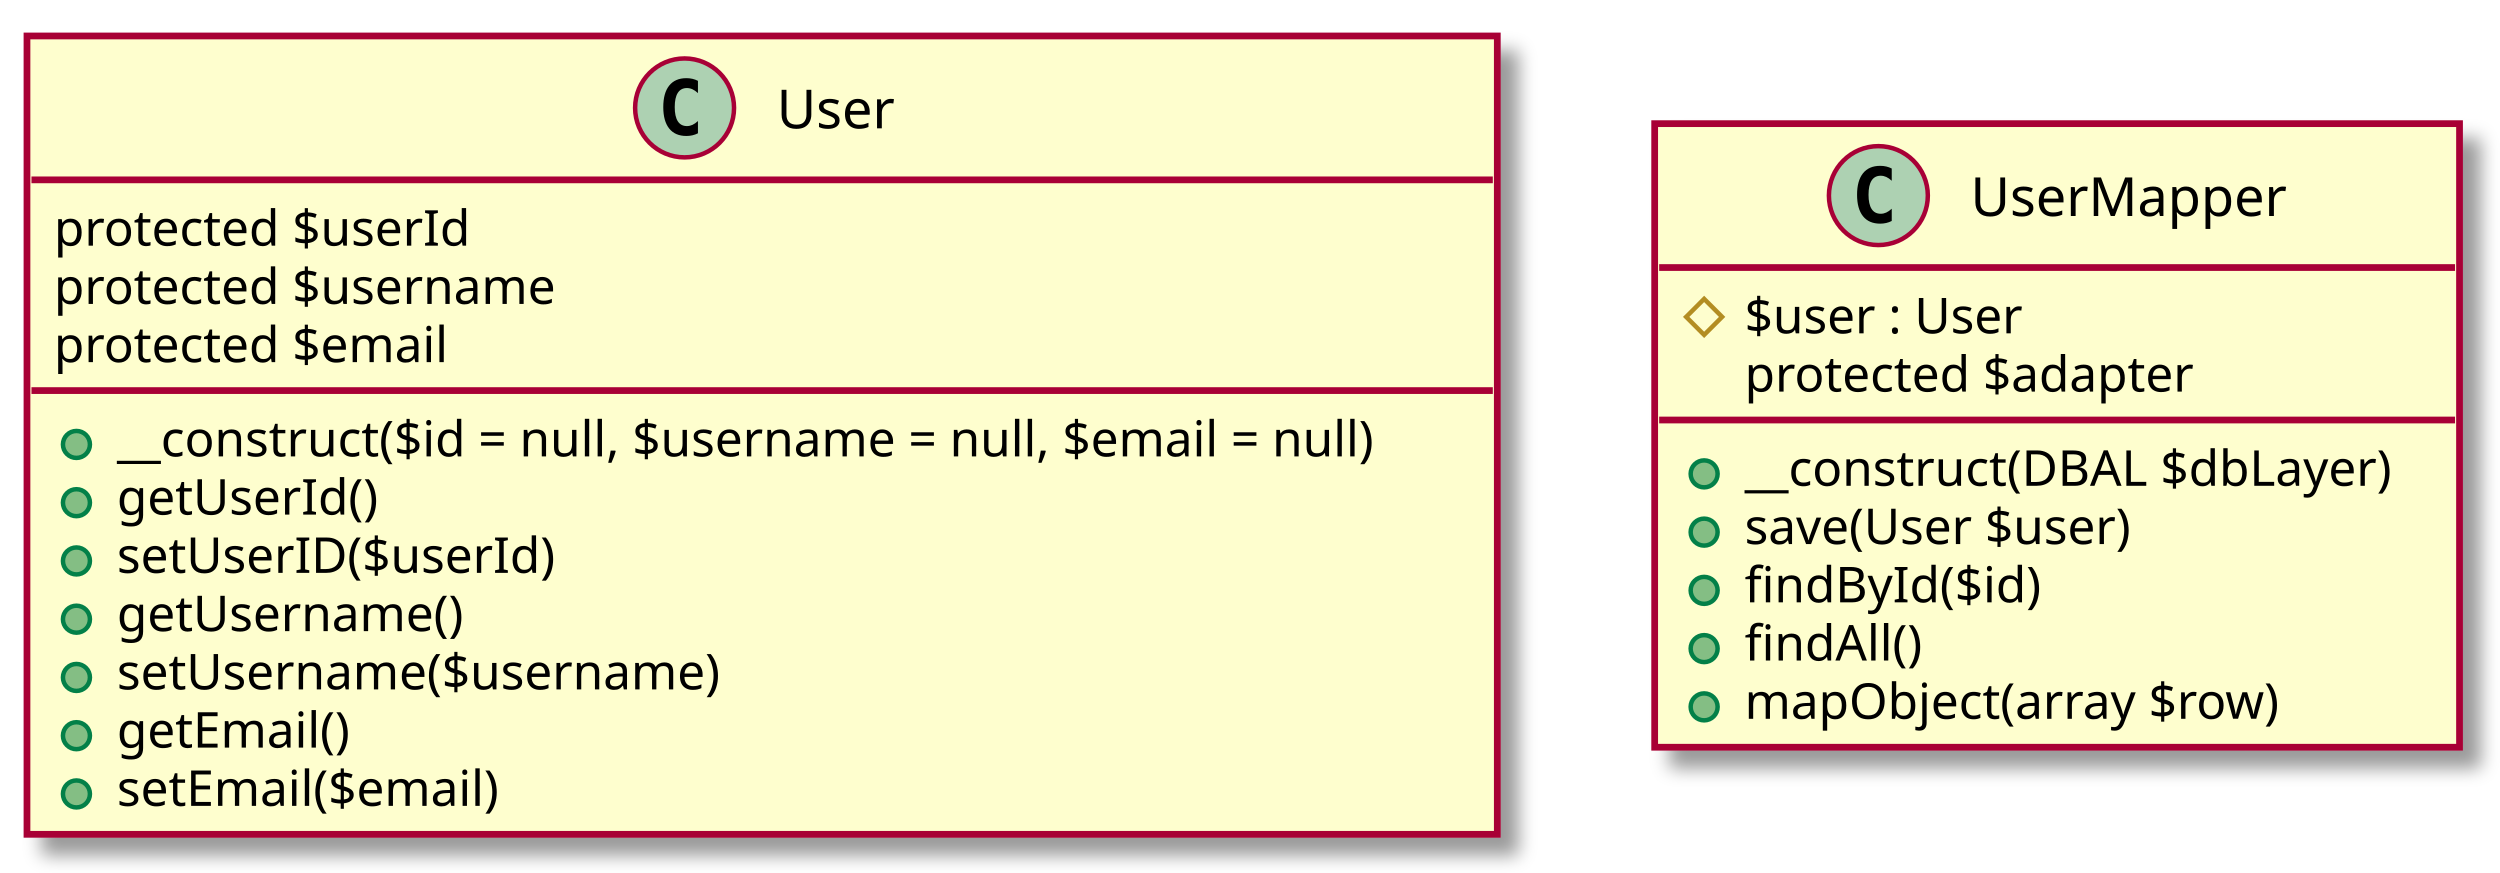
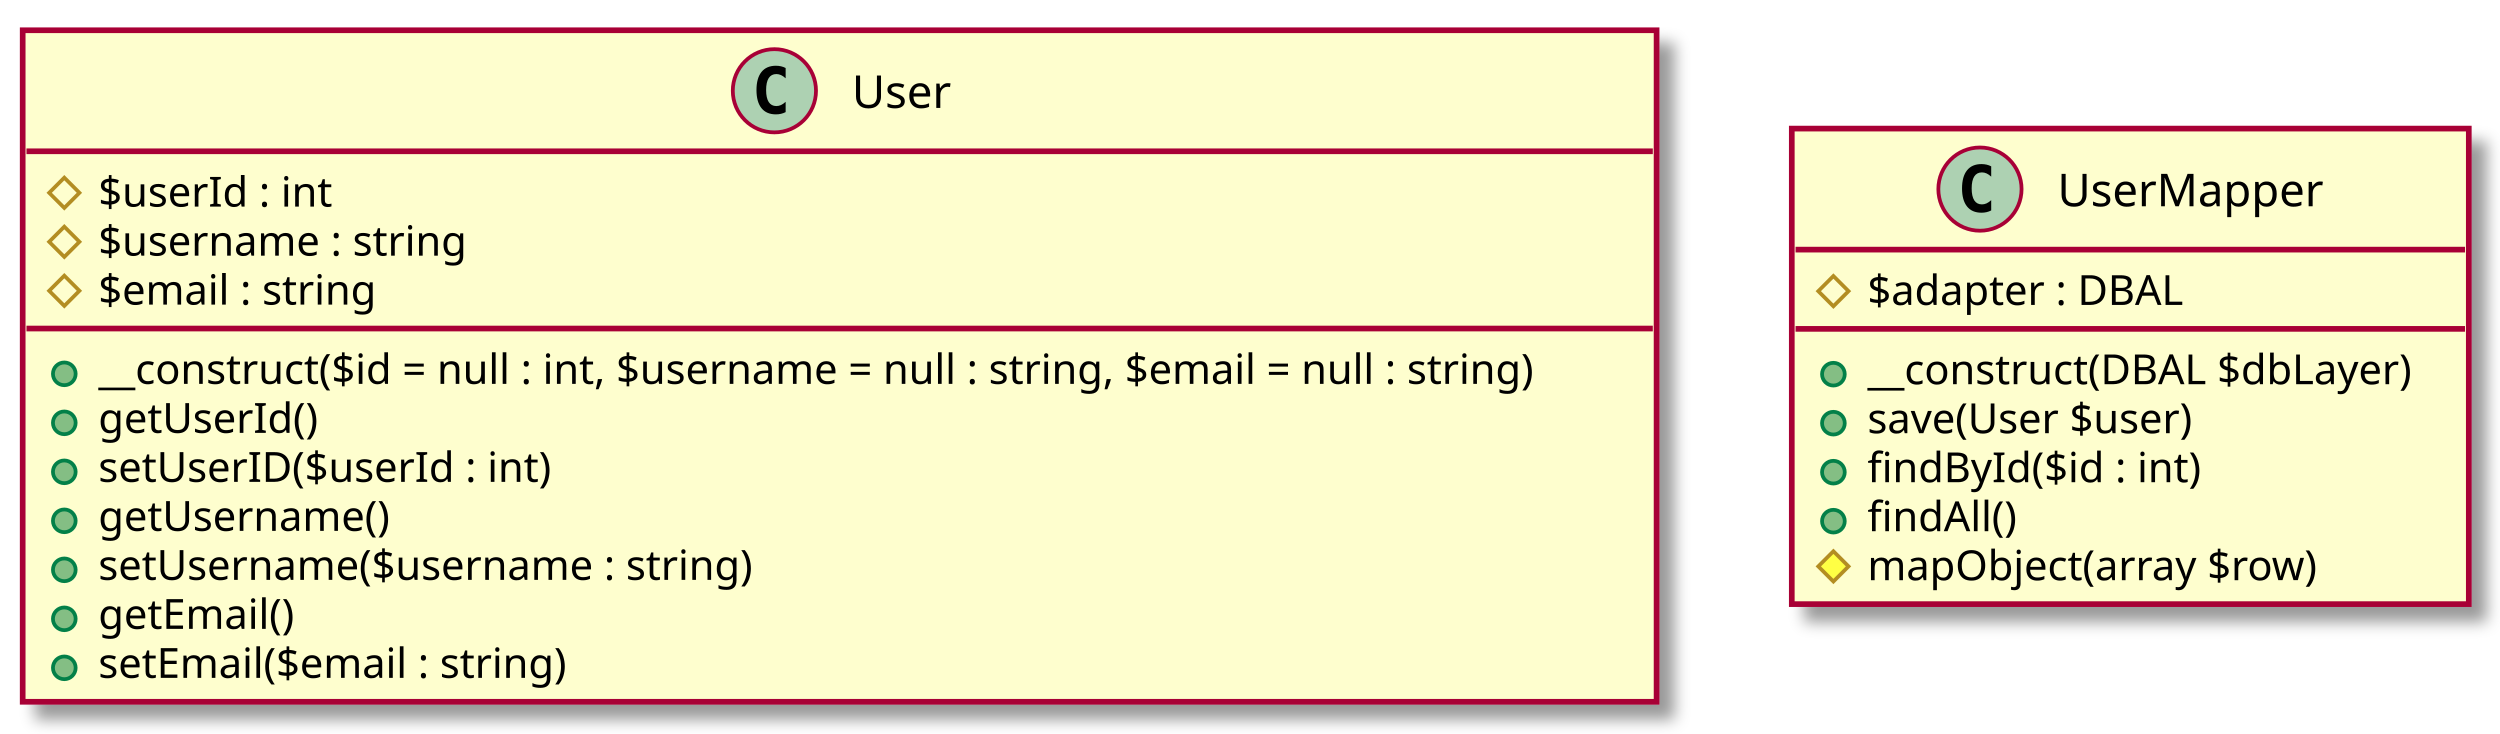
- <svg xmlns="http://www.w3.org/2000/svg" height="194pt" style="width:556px;height:194px;" version="1.1" viewBox="0 0 556 194" width="556pt">
+ <svg xmlns="http://www.w3.org/2000/svg" height="194pt" style="width:661px;height:194px;" version="1.1" viewBox="0 0 661 194" width="661pt">
  <defs>
    <filter height="300%" id="f1" width="300%" x="-1" y="-1">
      <feGaussianBlur result="blurOut" stdDeviation="2.0" />
      <feColorMatrix in="blurOut" result="blurOut2" type="matrix" values="0 0 0 0 0 0 0 0 0 0 0 0 0 0 0 0 0 0 .4 0" />
      <feOffset dx="4.0" dy="4.0" in="blurOut2" result="blurOut3" />
      <feBlend in="SourceGraphic" in2="blurOut3" mode="normal" />
    </filter>
  </defs>
  <g>
-     <rect fill="#FEFECE" filter="url(#f1)" height="177.551" style="stroke: #A80036; stroke-width: 1.5;" width="327" x="6" y="8" />
-     <ellipse cx="152.25" cy="24" fill="#ADD1B2" rx="11" ry="11" style="stroke: #A80036; stroke-width: 1.0;" />
-     <path d="M155.223,29.643 Q154.642,29.942 154.003,30.091 Q153.364,30.241 152.658,30.241 Q150.151,30.241 148.832,28.589 Q147.512,26.937 147.512,23.816 Q147.512,20.686 148.832,19.035 Q150.151,17.383 152.658,17.383 Q153.364,17.383 154.011,17.532 Q154.659,17.682 155.223,17.98 L155.223,20.703 Q154.592,20.122 153.999,19.852 Q153.405,19.582 152.774,19.582 Q151.43,19.582 150.745,20.649 Q150.06,21.716 150.06,23.816 Q150.06,25.908 150.745,26.974 Q151.43,28.041 152.774,28.041 Q153.405,28.041 153.999,27.771 Q154.592,27.502 155.223,26.92 Z " />
-     <text fill="#000000" font-family="sans-serif" font-size="12" lengthAdjust="spacingAndGlyphs" textLength="26" x="172.75" y="28.535">User</text>
-     <line style="stroke: #A80036; stroke-width: 1.5;" x1="7" x2="332" y1="40" y2="40" />
-     <text fill="#000000" font-family="sans-serif" font-size="11" lengthAdjust="spacingAndGlyphs" textLength="96" x="12" y="54.635">protected $userId</text>
-     <text fill="#000000" font-family="sans-serif" font-size="11" lengthAdjust="spacingAndGlyphs" textLength="115" x="12" y="67.59">protected $username</text>
-     <text fill="#000000" font-family="sans-serif" font-size="11" lengthAdjust="spacingAndGlyphs" textLength="90" x="12" y="80.545">protected $email</text>
-     <line style="stroke: #A80036; stroke-width: 1.5;" x1="7" x2="332" y1="86.865" y2="86.865" />
+     <rect fill="#FEFECE" filter="url(#f1)" height="177.551" style="stroke: #A80036; stroke-width: 1.5;" width="432" x="6" y="8" />
+     <ellipse cx="204.75" cy="24" fill="#ADD1B2" rx="11" ry="11" style="stroke: #A80036; stroke-width: 1.0;" />
+     <path d="M207.723,29.643 Q207.142,29.942 206.503,30.091 Q205.864,30.241 205.158,30.241 Q202.651,30.241 201.332,28.589 Q200.012,26.937 200.012,23.816 Q200.012,20.686 201.332,19.035 Q202.651,17.383 205.158,17.383 Q205.864,17.383 206.511,17.532 Q207.159,17.682 207.723,17.98 L207.723,20.703 Q207.092,20.122 206.499,19.852 Q205.905,19.582 205.274,19.582 Q203.93,19.582 203.245,20.649 Q202.56,21.716 202.56,23.816 Q202.56,25.908 203.245,26.974 Q203.93,28.041 205.274,28.041 Q205.905,28.041 206.499,27.771 Q207.092,27.502 207.723,26.92 Z " />
+     <text fill="#000000" font-family="sans-serif" font-size="12" lengthAdjust="spacingAndGlyphs" textLength="26" x="225.25" y="28.535">User</text>
+     <line style="stroke: #A80036; stroke-width: 1.5;" x1="7" x2="437" y1="40" y2="40" />
+     <polygon fill="none" points="17,46.977,21,50.977,17,54.977,13,50.977" style="stroke: #B38D22; stroke-width: 1.0;" />
+     <text fill="#000000" font-family="sans-serif" font-size="11" lengthAdjust="spacingAndGlyphs" textLength="64" x="26" y="54.635">$userId : int</text>
+     <polygon fill="none" points="17,59.933,21,63.933,17,67.933,13,63.933" style="stroke: #B38D22; stroke-width: 1.0;" />
+     <text fill="#000000" font-family="sans-serif" font-size="11" lengthAdjust="spacingAndGlyphs" textLength="101" x="26" y="67.59">$username : string</text>
+     <polygon fill="none" points="17,72.888,21,76.888,17,80.888,13,76.888" style="stroke: #B38D22; stroke-width: 1.0;" />
+     <text fill="#000000" font-family="sans-serif" font-size="11" lengthAdjust="spacingAndGlyphs" textLength="76" x="26" y="80.545">$email : string</text>
+     <line style="stroke: #A80036; stroke-width: 1.5;" x1="7" x2="437" y1="86.865" y2="86.865" />
    <ellipse cx="17" cy="98.843" fill="#84BE84" rx="3" ry="3" style="stroke: #038048; stroke-width: 1.0;" />
-     <text fill="#000000" font-family="sans-serif" font-size="11" lengthAdjust="spacingAndGlyphs" textLength="301" x="26" y="101.5">__construct($id = null, $username = null, $email = null)</text>
+     <text fill="#000000" font-family="sans-serif" font-size="11" lengthAdjust="spacingAndGlyphs" textLength="406" x="26" y="101.5">__construct($id = null : int, $username = null : string, $email = null : string)</text>
    <ellipse cx="17" cy="111.798" fill="#84BE84" rx="3" ry="3" style="stroke: #038048; stroke-width: 1.0;" />
    <text fill="#000000" font-family="sans-serif" font-size="11" lengthAdjust="spacingAndGlyphs" textLength="60" x="26" y="114.455">getUserId()</text>
    <ellipse cx="17" cy="124.753" fill="#84BE84" rx="3" ry="3" style="stroke: #038048; stroke-width: 1.0;" />
-     <text fill="#000000" font-family="sans-serif" font-size="11" lengthAdjust="spacingAndGlyphs" textLength="101" x="26" y="127.41">setUserID($userId)</text>
+     <text fill="#000000" font-family="sans-serif" font-size="11" lengthAdjust="spacingAndGlyphs" textLength="124" x="26" y="127.41">setUserID($userId : int)</text>
    <ellipse cx="17" cy="137.708" fill="#84BE84" rx="3" ry="3" style="stroke: #038048; stroke-width: 1.0;" />
    <text fill="#000000" font-family="sans-serif" font-size="11" lengthAdjust="spacingAndGlyphs" textLength="79" x="26" y="140.365">getUsername()</text>
    <ellipse cx="17" cy="150.663" fill="#84BE84" rx="3" ry="3" style="stroke: #038048; stroke-width: 1.0;" />
-     <text fill="#000000" font-family="sans-serif" font-size="11" lengthAdjust="spacingAndGlyphs" textLength="138" x="26" y="153.32">setUsername($username)</text>
+     <text fill="#000000" font-family="sans-serif" font-size="11" lengthAdjust="spacingAndGlyphs" textLength="179" x="26" y="153.32">setUsername($username : string)</text>
    <ellipse cx="17" cy="163.618" fill="#84BE84" rx="3" ry="3" style="stroke: #038048; stroke-width: 1.0;" />
    <text fill="#000000" font-family="sans-serif" font-size="11" lengthAdjust="spacingAndGlyphs" textLength="53" x="26" y="166.275">getEmail()</text>
    <ellipse cx="17" cy="176.573" fill="#84BE84" rx="3" ry="3" style="stroke: #038048; stroke-width: 1.0;" />
-     <text fill="#000000" font-family="sans-serif" font-size="11" lengthAdjust="spacingAndGlyphs" textLength="87" x="26" y="179.231">setEmail($email)</text>
-     <rect fill="#FEFECE" filter="url(#f1)" height="138.685" style="stroke: #A80036; stroke-width: 1.5;" width="179" x="368" y="27.5" />
-     <ellipse cx="417.75" cy="43.5" fill="#ADD1B2" rx="11" ry="11" style="stroke: #A80036; stroke-width: 1.0;" />
-     <path d="M420.723,49.143 Q420.142,49.442 419.503,49.591 Q418.864,49.741 418.158,49.741 Q415.651,49.741 414.332,48.089 Q413.012,46.437 413.012,43.316 Q413.012,40.187 414.332,38.535 Q415.651,36.883 418.158,36.883 Q418.864,36.883 419.511,37.032 Q420.159,37.182 420.723,37.48 L420.723,40.203 Q420.092,39.622 419.499,39.352 Q418.905,39.083 418.274,39.083 Q416.93,39.083 416.245,40.149 Q415.56,41.216 415.56,43.316 Q415.56,45.408 416.245,46.474 Q416.93,47.541 418.274,47.541 Q418.905,47.541 419.499,47.271 Q420.092,47.002 420.723,46.42 Z " />
-     <text fill="#000000" font-family="sans-serif" font-size="12" lengthAdjust="spacingAndGlyphs" textLength="71" x="438.25" y="48.035">UserMapper</text>
-     <line style="stroke: #A80036; stroke-width: 1.5;" x1="369" x2="546" y1="59.5" y2="59.5" />
-     <polygon fill="none" points="379,66.478,383,70.478,379,74.478,375,70.478" style="stroke: #B38D22; stroke-width: 1.0;" />
-     <text fill="#000000" font-family="sans-serif" font-size="11" lengthAdjust="spacingAndGlyphs" textLength="65" x="388" y="74.135">$user : User</text>
-     <text fill="#000000" font-family="sans-serif" font-size="11" lengthAdjust="spacingAndGlyphs" textLength="103" x="388" y="87.09">protected $adapter</text>
-     <line style="stroke: #A80036; stroke-width: 1.5;" x1="369" x2="546" y1="93.41" y2="93.41" />
-     <ellipse cx="379" cy="105.388" fill="#84BE84" rx="3" ry="3" style="stroke: #038048; stroke-width: 1.0;" />
-     <text fill="#000000" font-family="sans-serif" font-size="11" lengthAdjust="spacingAndGlyphs" textLength="153" x="388" y="108.045">__construct(DBAL $dbLayer)</text>
-     <ellipse cx="379" cy="118.343" fill="#84BE84" rx="3" ry="3" style="stroke: #038048; stroke-width: 1.0;" />
-     <text fill="#000000" font-family="sans-serif" font-size="11" lengthAdjust="spacingAndGlyphs" textLength="91" x="388" y="121">save(User $user)</text>
-     <ellipse cx="379" cy="131.298" fill="#84BE84" rx="3" ry="3" style="stroke: #038048; stroke-width: 1.0;" />
-     <text fill="#000000" font-family="sans-serif" font-size="11" lengthAdjust="spacingAndGlyphs" textLength="68" x="388" y="133.955">findById($id)</text>
-     <ellipse cx="379" cy="144.253" fill="#84BE84" rx="3" ry="3" style="stroke: #038048; stroke-width: 1.0;" />
-     <text fill="#000000" font-family="sans-serif" font-size="11" lengthAdjust="spacingAndGlyphs" textLength="43" x="388" y="146.91">findAll()</text>
-     <ellipse cx="379" cy="157.208" fill="#84BE84" rx="3" ry="3" style="stroke: #038048; stroke-width: 1.0;" />
-     <text fill="#000000" font-family="sans-serif" font-size="11" lengthAdjust="spacingAndGlyphs" textLength="124" x="388" y="159.865">mapObject(array $row)</text>
+     <text fill="#000000" font-family="sans-serif" font-size="11" lengthAdjust="spacingAndGlyphs" textLength="128" x="26" y="179.231">setEmail($email : string)</text>
+     <rect fill="#FEFECE" filter="url(#f1)" height="125.731" style="stroke: #A80036; stroke-width: 1.5;" width="179" x="473.75" y="34" />
+     <ellipse cx="523.5" cy="50" fill="#ADD1B2" rx="11" ry="11" style="stroke: #A80036; stroke-width: 1.0;" />
+     <path d="M526.473,55.643 Q525.892,55.942 525.253,56.091 Q524.614,56.241 523.908,56.241 Q521.401,56.241 520.082,54.589 Q518.762,52.937 518.762,49.816 Q518.762,46.687 520.082,45.035 Q521.401,43.383 523.908,43.383 Q524.614,43.383 525.261,43.532 Q525.909,43.682 526.473,43.98 L526.473,46.703 Q525.842,46.122 525.249,45.852 Q524.655,45.583 524.024,45.583 Q522.68,45.583 521.995,46.649 Q521.31,47.716 521.31,49.816 Q521.31,51.908 521.995,52.974 Q522.68,54.041 524.024,54.041 Q524.655,54.041 525.249,53.771 Q525.842,53.502 526.473,52.92 Z " />
+     <text fill="#000000" font-family="sans-serif" font-size="12" lengthAdjust="spacingAndGlyphs" textLength="71" x="544" y="54.535">UserMapper</text>
+     <line style="stroke: #A80036; stroke-width: 1.5;" x1="474.75" x2="651.75" y1="66" y2="66" />
+     <polygon fill="none" points="484.75,72.978,488.75,76.978,484.75,80.978,480.75,76.978" style="stroke: #B38D22; stroke-width: 1.0;" />
+     <text fill="#000000" font-family="sans-serif" font-size="11" lengthAdjust="spacingAndGlyphs" textLength="85" x="493.75" y="80.635">$adapter : DBAL</text>
+     <line style="stroke: #A80036; stroke-width: 1.5;" x1="474.75" x2="651.75" y1="86.955" y2="86.955" />
+     <ellipse cx="484.75" cy="98.933" fill="#84BE84" rx="3" ry="3" style="stroke: #038048; stroke-width: 1.0;" />
+     <text fill="#000000" font-family="sans-serif" font-size="11" lengthAdjust="spacingAndGlyphs" textLength="153" x="493.75" y="101.59">__construct(DBAL $dbLayer)</text>
+     <ellipse cx="484.75" cy="111.888" fill="#84BE84" rx="3" ry="3" style="stroke: #038048; stroke-width: 1.0;" />
+     <text fill="#000000" font-family="sans-serif" font-size="11" lengthAdjust="spacingAndGlyphs" textLength="91" x="493.75" y="114.545">save(User $user)</text>
+     <ellipse cx="484.75" cy="124.843" fill="#84BE84" rx="3" ry="3" style="stroke: #038048; stroke-width: 1.0;" />
+     <text fill="#000000" font-family="sans-serif" font-size="11" lengthAdjust="spacingAndGlyphs" textLength="91" x="493.75" y="127.5">findById($id : int)</text>
+     <ellipse cx="484.75" cy="137.798" fill="#84BE84" rx="3" ry="3" style="stroke: #038048; stroke-width: 1.0;" />
+     <text fill="#000000" font-family="sans-serif" font-size="11" lengthAdjust="spacingAndGlyphs" textLength="43" x="493.75" y="140.455">findAll()</text>
+     <polygon fill="#FFFF44" points="484.75,145.753,488.75,149.753,484.75,153.753,480.75,149.753" style="stroke: #B38D22; stroke-width: 1.0;" />
+     <text fill="#000000" font-family="sans-serif" font-size="11" lengthAdjust="spacingAndGlyphs" textLength="124" x="493.75" y="153.41">mapObject(array $row)</text>
  </g>
</svg>
